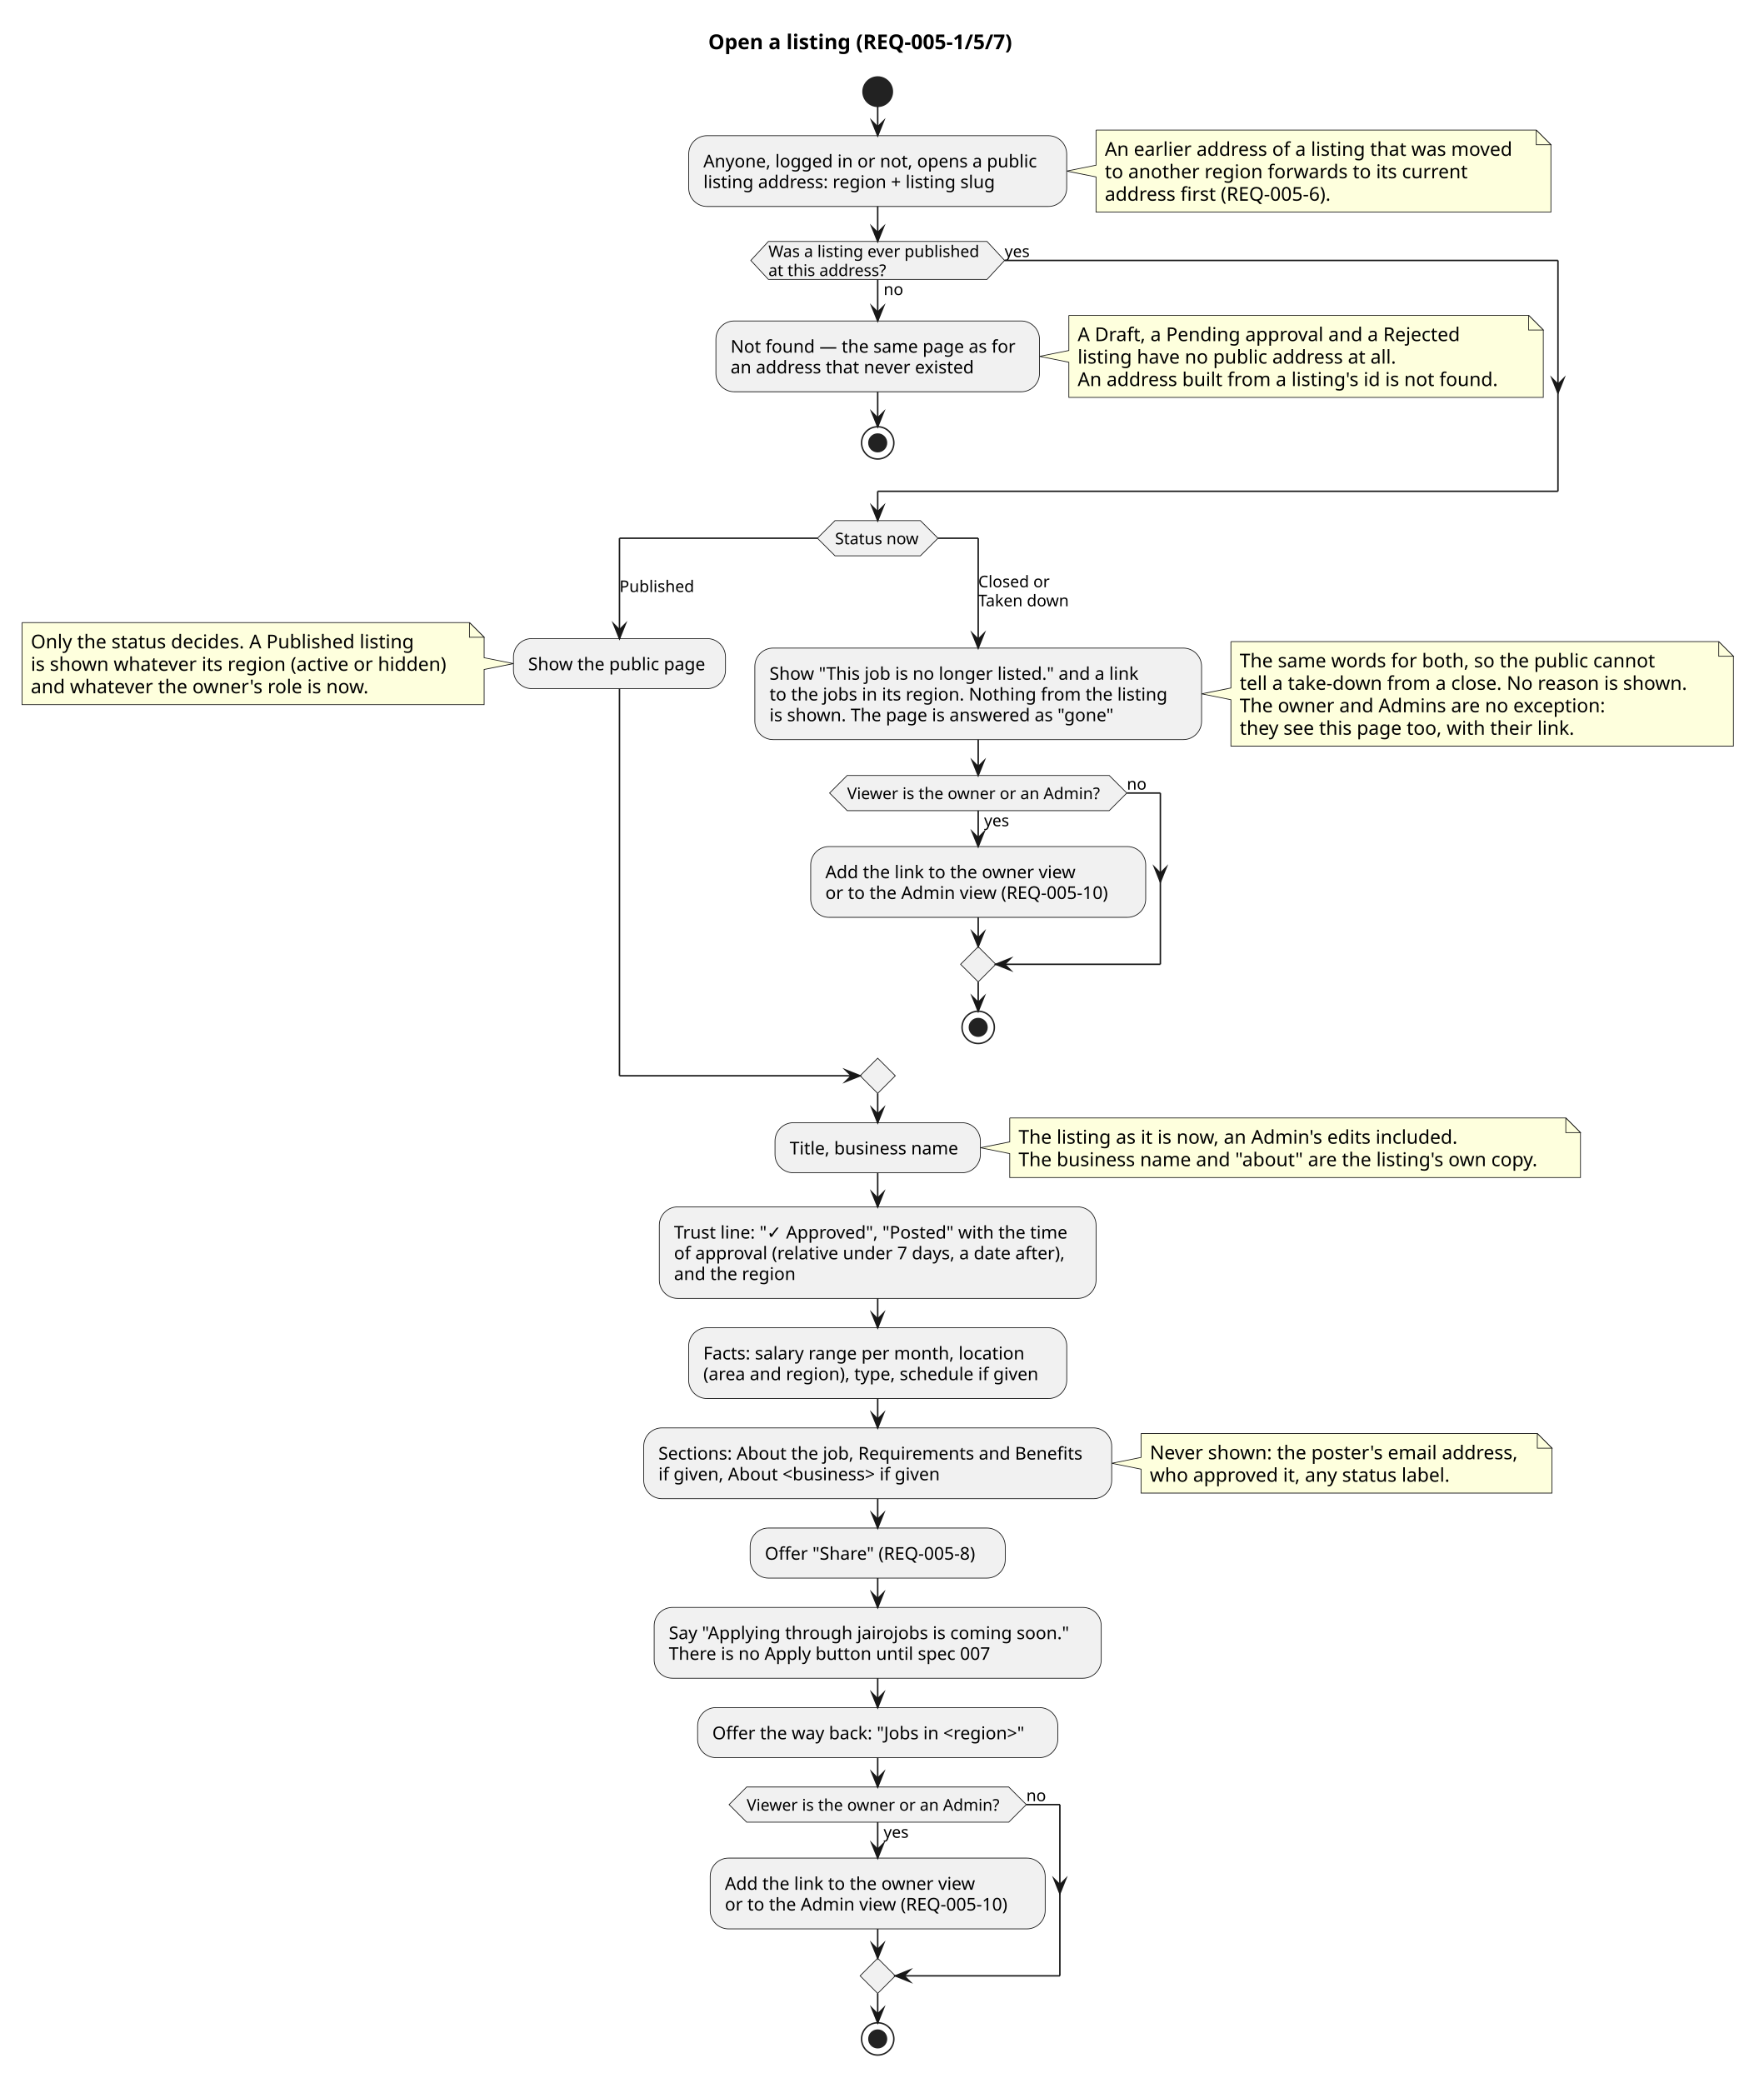
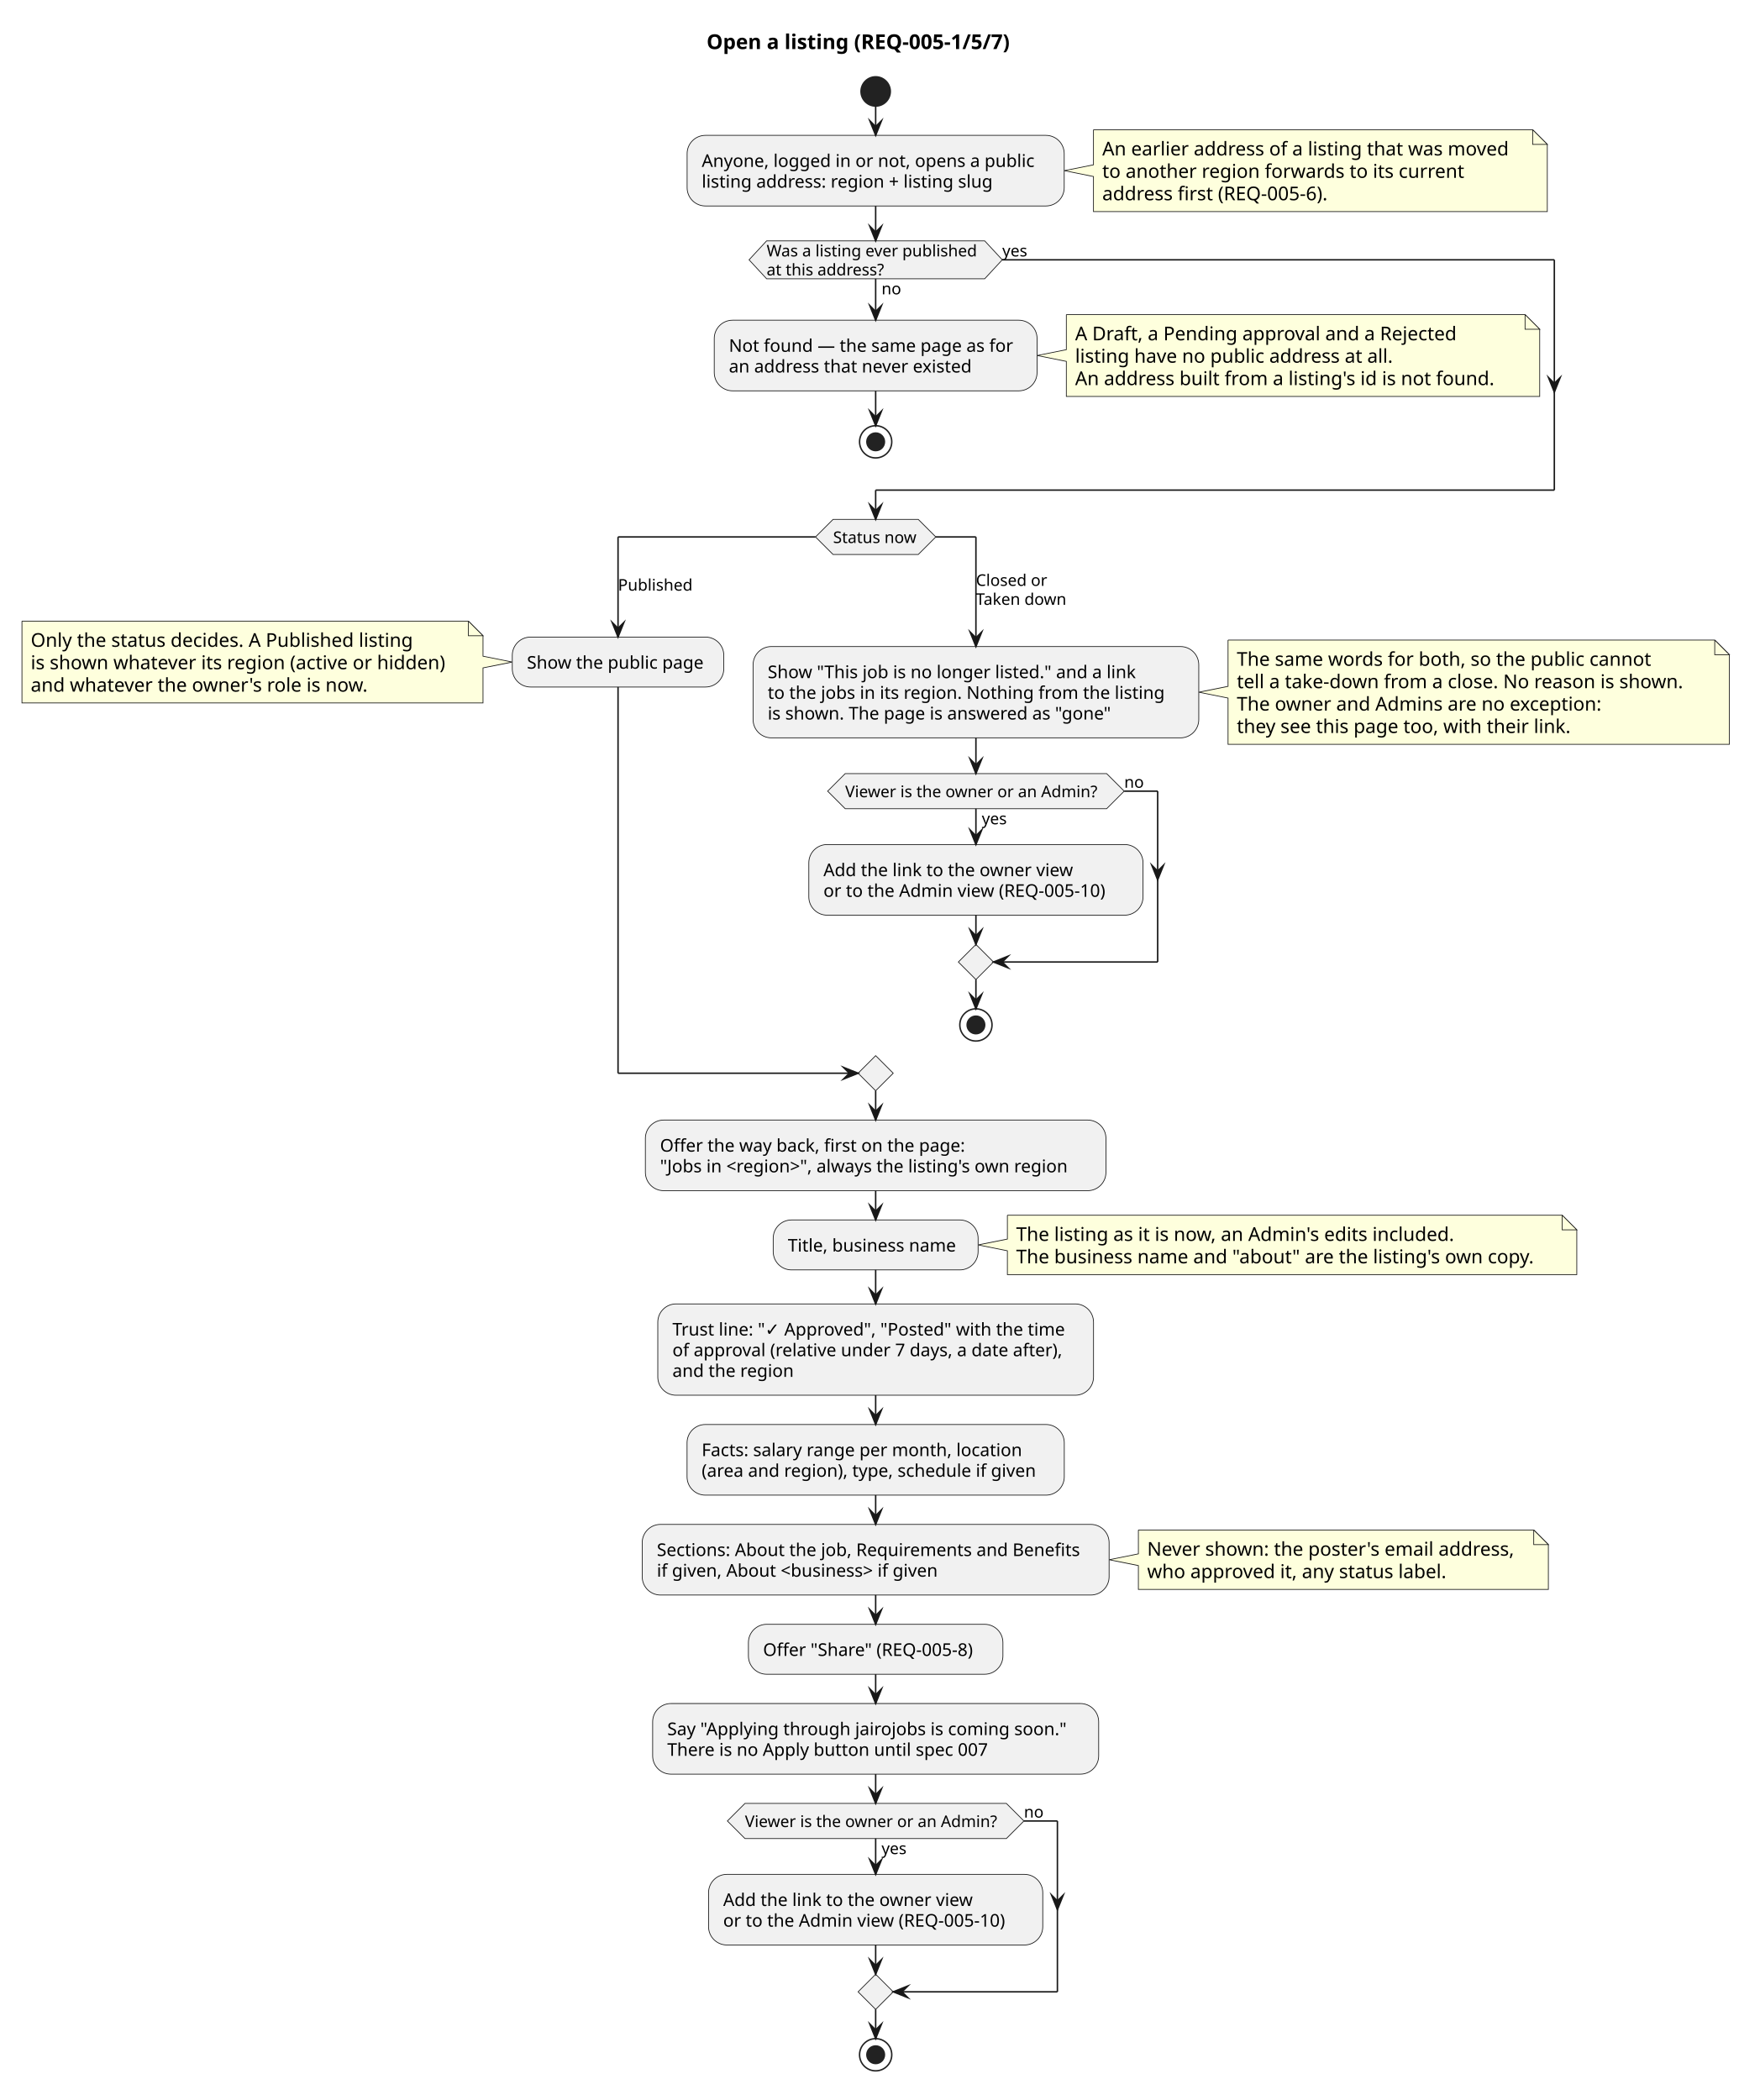
- <svg xmlns="http://www.w3.org/2000/svg" version="1.1" data-diagram-type="ACTIVITY" style="width:1202px;height:1420px;background:#FFFFFF;" width="1202px" height="1420px" viewBox="0 0 1202 1420" zoomAndPan="magnify" preserveAspectRatio="none" contentStyleType="text/css">
+ <svg xmlns="http://www.w3.org/2000/svg" version="1.1" data-diagram-type="ACTIVITY" style="width:1202px;height:1435px;background:#FFFFFF;" width="1202px" height="1435px" viewBox="0 0 1202 1435" zoomAndPan="magnify" preserveAspectRatio="none" contentStyleType="text/css">
  <defs />
  <g font-family="sans-serif" lengthAdjust="spacing">
    <g class="title" data-source-line="2">
      <text x="482.773" y="33.535" fill="#000" font-size="14" textLength="235.054" font-weight="700">Open a listing (REQ-005-1/5/7)</text>
    </g>
    <ellipse cx="598.3" cy="62.488" rx="10" ry="10" fill="#222" style="stroke:#222;stroke-width:1;" />
    <path d="M747.128,88.655 L747.128,112.621 L727.128,116.621 L747.128,120.621 L747.128,144.587 A0,0 0 0 0 747.128,144.587 L1057.2,144.587 A0,0 0 0 0 1057.2,144.587 L1057.2,98.655 L1047.2,88.655 L747.128,88.655 A0,0 0 0 0 747.128,88.655" style="stroke:#181818;stroke-width:0.5;" fill="#FEFFDD" />
    <path d="M1047.2,88.655 L1047.2,98.655 L1057.2,98.655 L1047.2,88.655" style="stroke:#181818;stroke-width:0.5;" fill="#FEFFDD" />
    <text x="753.128" y="106.224" fill="#000" font-size="13" textLength="289.072">An earlier address of a listing that was moved</text>
    <text x="753.128" y="121.534" fill="#000" font-size="13" textLength="255.772">to another region forwards to its current</text>
    <text x="753.128" y="136.845" fill="#000" font-size="13" textLength="168.791">address first (REQ-005-6).</text>
    <rect x="469.472" y="92.488" width="257.656" height="48.266" fill="#F1F1F1" style="stroke:#181818;stroke-width:0.5;" rx="12.5" ry="12.5" />
    <text x="479.472" y="114.09" fill="#000" font-size="12" textLength="237.656">Anyone, logged in or not, opens a public</text>
    <text x="479.472" y="128.223" fill="#000" font-size="12" textLength="211.646">listing address: region + listing slug</text>
    <path d="M728.586,214.975 L728.586,238.94 L708.586,242.94 L728.586,246.94 L728.586,270.906 A0,0 0 0 0 728.586,270.906 L1052.008,270.906 A0,0 0 0 0 1052.008,270.906 L1052.008,224.975 L1042.008,214.975 L728.586,214.975 A0,0 0 0 0 728.586,214.975" style="stroke:#181818;stroke-width:0.5;" fill="#FEFFDD" />
    <path d="M1042.008,214.975 L1042.008,224.975 L1052.008,224.975 L1042.008,214.975" style="stroke:#181818;stroke-width:0.5;" fill="#FEFFDD" />
    <text x="734.586" y="232.543" fill="#000" font-size="13" textLength="270.271">A Draft, a Pending approval and a Rejected</text>
    <text x="734.586" y="247.854" fill="#000" font-size="13" textLength="227.703">listing have no public address at all.</text>
    <text x="734.586" y="263.164" fill="#000" font-size="13" textLength="302.421">An address built from a listing's id is not found.</text>
    <rect x="488.014" y="218.808" width="220.572" height="48.266" fill="#F1F1F1" style="stroke:#181818;stroke-width:0.5;" rx="12.5" ry="12.5" />
    <text x="498.014" y="240.409" fill="#000" font-size="12" textLength="200.572">Not found — the same page as for</text>
    <text x="498.014" y="254.542" fill="#000" font-size="12" textLength="172.172">an address that never existed</text>
    <ellipse cx="598.3" cy="301.906" rx="11" ry="11" fill="none" style="stroke:#222;stroke-width:1;" />
    <ellipse cx="598.3" cy="301.906" rx="6" ry="6" fill="#222" style="stroke:#222;stroke-width:1;" />
    <polygon points="523.798,164.587,672.802,164.587,684.802,177.542,672.802,190.497,523.798,190.497,511.798,177.542,523.798,164.587" fill="#F1F1F1" style="stroke:#181818;stroke-width:0.5;stroke-linejoin:miter;stroke-miterlimit:10;" />
    <text x="602.3" y="201.132" fill="#000" font-size="11" textLength="13.583">no</text>
    <text x="523.798" y="175.222" fill="#000" font-size="11" textLength="149.005">Was a listing ever published</text>
    <text x="523.798" y="188.177" fill="#000" font-size="11" textLength="83.284">at this address?</text>
    <text x="684.802" y="175.222" fill="#000" font-size="11" textLength="17.483">yes</text>
    <polygon points="569.199,354.906,627.401,354.906,639.401,366.906,627.401,378.906,569.199,378.906,557.199,366.906,569.199,354.906" fill="#F1F1F1" style="stroke:#181818;stroke-width:0.5;stroke-linejoin:miter;stroke-miterlimit:10;" />
    <text x="569.199" y="371.063" fill="#000" font-size="11" textLength="58.201">Status now</text>
    <path d="M15,424.426 L15,480.357 A0,0 0 0 0 15,480.357 L330.017,480.357 A0,0 0 0 0 330.017,480.357 L330.017,456.392 L350.017,452.392 L330.017,448.392 L330.017,434.426 L320.017,424.426 L15,424.426 A0,0 0 0 0 15,424.426" style="stroke:#181818;stroke-width:0.5;" fill="#FEFFDD" />
    <path d="M320.017,424.426 L320.017,434.426 L330.017,434.426 L320.017,424.426" style="stroke:#181818;stroke-width:0.5;" fill="#FEFFDD" />
    <text x="21" y="441.994" fill="#000" font-size="13" textLength="272.778">Only the status decides. A Published listing</text>
    <text x="21" y="457.305" fill="#000" font-size="13" textLength="294.017">is shown whatever its region (active or hidden)</text>
    <text x="21" y="472.615" fill="#000" font-size="13" textLength="238.05">and whatever the owner's role is now.</text>
    <rect x="350.017" y="435.325" width="144.523" height="34.133" fill="#F1F1F1" style="stroke:#181818;stroke-width:0.5;" rx="12.5" ry="12.5" />
    <text x="360.017" y="456.927" fill="#000" font-size="12" textLength="124.523">Show the public page</text>
    <path d="M839.066,437.381 L839.066,469.002 L819.066,473.002 L839.066,477.002 L839.066,508.623 A0,0 0 0 0 839.066,508.623 L1181.6,508.623 A0,0 0 0 0 1181.6,508.623 L1181.6,447.381 L1171.6,437.381 L839.066,437.381 A0,0 0 0 0 839.066,437.381" style="stroke:#181818;stroke-width:0.5;" fill="#FEFFDD" />
    <path d="M1171.6,437.381 L1171.6,447.381 L1181.6,447.381 L1171.6,437.381" style="stroke:#181818;stroke-width:0.5;" fill="#FEFFDD" />
    <text x="845.066" y="454.949" fill="#000" font-size="13" textLength="295.261">The same words for both, so the public cannot</text>
    <text x="845.066" y="470.26" fill="#000" font-size="13" textLength="321.534">tell a take-down from a close. No reason is shown.</text>
    <text x="845.066" y="485.57" fill="#000" font-size="13" textLength="259.892">The owner and Admins are no exception:</text>
    <text x="845.066" y="500.881" fill="#000" font-size="13" textLength="239.091">they see this page too, with their link.</text>
    <rect x="514.541" y="441.803" width="304.525" height="62.398" fill="#F1F1F1" style="stroke:#181818;stroke-width:0.5;" rx="12.5" ry="12.5" />
    <text x="524.541" y="463.404" fill="#000" font-size="12" textLength="263.859">Show "This job is no longer listed." and a link</text>
    <text x="524.541" y="477.537" fill="#000" font-size="12" textLength="284.525">to the jobs in its region. Nothing from the listing</text>
    <text x="524.541" y="491.67" fill="#000" font-size="12" textLength="243.211">is shown. The page is answered as "gone"</text>
    <rect x="552.626" y="577.101" width="228.354" height="48.266" fill="#F1F1F1" style="stroke:#181818;stroke-width:0.5;" rx="12.5" ry="12.5" />
    <text x="562.626" y="598.702" fill="#000" font-size="12" textLength="177.938">Add the link to the owner view</text>
    <text x="562.626" y="612.835" fill="#000" font-size="12" textLength="208.354">or to the Admin view (REQ-005-10)</text>
    <polygon points="577.493,528.623,756.114,528.623,768.114,540.623,756.114,552.623,577.493,552.623,565.493,540.623,577.493,528.623" fill="#F1F1F1" style="stroke:#181818;stroke-width:0.5;stroke-linejoin:miter;stroke-miterlimit:10;" />
    <text x="670.803" y="563.258" fill="#000" font-size="11" textLength="17.483">yes</text>
    <text x="577.493" y="544.78" fill="#000" font-size="11" textLength="178.621">Viewer is the owner or an Admin?</text>
    <text x="768.114" y="538.303" fill="#000" font-size="11" textLength="13.583">no</text>
    <polygon points="666.803,645.366,678.803,657.366,666.803,669.366,654.803,657.366,666.803,645.366" fill="#F1F1F1" style="stroke:#181818;stroke-width:0.5;stroke-linejoin:miter;stroke-miterlimit:10;" />
    <ellipse cx="666.803" cy="700.366" rx="11" ry="11" fill="none" style="stroke:#222;stroke-width:1;" />
    <ellipse cx="666.803" cy="700.366" rx="6" ry="6" fill="#222" style="stroke:#222;stroke-width:1;" />
    <polygon points="598.3,721.366,598.3,721.366,610.3,733.366,598.3,745.366,598.3,745.366,586.3,733.366,598.3,721.366" fill="#F1F1F1" style="stroke:#181818;stroke-width:0.5;stroke-linejoin:miter;stroke-miterlimit:10;" />
-     <path d="M688.303,762.122 L688.303,778.433 L668.303,782.433 L688.303,786.433 L688.303,802.743 A0,0 0 0 0 688.303,802.743 L1077.353,802.743 A0,0 0 0 0 1077.353,802.743 L1077.353,772.122 L1067.353,762.122 L688.303,762.122 A0,0 0 0 0 688.303,762.122" style="stroke:#181818;stroke-width:0.5;" fill="#FEFFDD" />
-     <path d="M1067.353,762.122 L1067.353,772.122 L1077.353,772.122 L1067.353,762.122" style="stroke:#181818;stroke-width:0.5;" fill="#FEFFDD" />
-     <text x="694.303" y="779.69" fill="#000" font-size="13" textLength="317.148">The listing as it is now, an Admin's edits included.</text>
-     <text x="694.303" y="795.001" fill="#000" font-size="13" textLength="368.05">The business name and "about" are the listing's own copy.</text>
-     <rect x="528.297" y="765.366" width="140.006" height="34.133" fill="#F1F1F1" style="stroke:#181818;stroke-width:0.5;" rx="12.5" ry="12.5" />
-     <text x="538.297" y="786.968" fill="#000" font-size="12" textLength="120.006">Title, business name</text>
-     <rect x="449.439" y="822.743" width="297.723" height="62.398" fill="#F1F1F1" style="stroke:#181818;stroke-width:0.5;" rx="12.5" ry="12.5" />
-     <text x="459.439" y="844.345" fill="#000" font-size="12" textLength="276.973">Trust line: "✓ Approved", "Posted" with the time</text>
-     <text x="459.439" y="858.478" fill="#000" font-size="12" textLength="277.723">of approval (relative under 7 days, a date after),</text>
-     <text x="459.439" y="872.61" fill="#000" font-size="12" textLength="85.207">and the region</text>
-     <rect x="469.428" y="905.142" width="257.744" height="48.266" fill="#F1F1F1" style="stroke:#181818;stroke-width:0.5;" rx="12.5" ry="12.5" />
-     <text x="479.428" y="926.743" fill="#000" font-size="12" textLength="227.057">Facts: salary range per month, location</text>
-     <text x="479.428" y="940.876" fill="#000" font-size="12" textLength="237.744">(area and region), type, schedule if given</text>
-     <path d="M777.805,977.229 L777.805,993.54 L757.805,997.54 L777.805,1001.54 L777.805,1017.851 A0,0 0 0 0 777.805,1017.851 L1057.929,1017.851 A0,0 0 0 0 1057.929,1017.851 L1057.929,987.229 L1047.929,977.229 L777.805,977.229 A0,0 0 0 0 777.805,977.229" style="stroke:#181818;stroke-width:0.5;" fill="#FEFFDD" />
-     <path d="M1047.929,977.229 L1047.929,987.229 L1057.929,987.229 L1047.929,977.229" style="stroke:#181818;stroke-width:0.5;" fill="#FEFFDD" />
-     <text x="783.805" y="994.798" fill="#000" font-size="13" textLength="259.124">Never shown: the poster's email address,</text>
-     <text x="783.805" y="1010.108" fill="#000" font-size="13" textLength="212.869">who approved it, any status label.</text>
-     <rect x="438.795" y="973.407" width="319.01" height="48.266" fill="#F1F1F1" style="stroke:#181818;stroke-width:0.5;" rx="12.5" ry="12.5" />
-     <text x="448.795" y="995.009" fill="#000" font-size="12" textLength="299.01">Sections: About the job, Requirements and Benefits</text>
-     <text x="448.795" y="1009.142" fill="#000" font-size="12" textLength="206.303">if given, About &lt;business&gt; if given</text>
-     <rect x="511.355" y="1041.673" width="173.891" height="34.133" fill="#F1F1F1" style="stroke:#181818;stroke-width:0.5;" rx="12.5" ry="12.5" />
-     <text x="521.355" y="1063.274" fill="#000" font-size="12" textLength="153.891">Offer "Share" (REQ-005-8)</text>
-     <rect x="445.926" y="1095.806" width="304.748" height="48.266" fill="#F1F1F1" style="stroke:#181818;stroke-width:0.5;" rx="12.5" ry="12.5" />
-     <text x="455.926" y="1117.407" fill="#000" font-size="12" textLength="284.748">Say "Applying through jairojobs is coming soon."</text>
-     <text x="455.926" y="1131.54" fill="#000" font-size="12" textLength="231.803">There is no Apply button until spec 007</text>
-     <rect x="475.539" y="1164.071" width="245.521" height="34.133" fill="#F1F1F1" style="stroke:#181818;stroke-width:0.5;" rx="12.5" ry="12.5" />
-     <text x="485.539" y="1185.673" fill="#000" font-size="12" textLength="225.521">Offer the way back: "Jobs in &lt;region&gt;"</text>
-     <rect x="484.123" y="1266.682" width="228.354" height="48.266" fill="#F1F1F1" style="stroke:#181818;stroke-width:0.5;" rx="12.5" ry="12.5" />
-     <text x="494.123" y="1288.283" fill="#000" font-size="12" textLength="177.938">Add the link to the owner view</text>
-     <text x="494.123" y="1302.416" fill="#000" font-size="12" textLength="208.354">or to the Admin view (REQ-005-10)</text>
-     <polygon points="508.99,1218.204,687.611,1218.204,699.611,1230.204,687.611,1242.204,508.99,1242.204,496.99,1230.204,508.99,1218.204" fill="#F1F1F1" style="stroke:#181818;stroke-width:0.5;stroke-linejoin:miter;stroke-miterlimit:10;" />
-     <text x="602.3" y="1252.839" fill="#000" font-size="11" textLength="17.483">yes</text>
-     <text x="508.99" y="1234.361" fill="#000" font-size="11" textLength="178.621">Viewer is the owner or an Admin?</text>
-     <text x="699.611" y="1227.884" fill="#000" font-size="11" textLength="13.583">no</text>
-     <polygon points="598.3,1334.947,610.3,1346.947,598.3,1358.947,586.3,1346.947,598.3,1334.947" fill="#F1F1F1" style="stroke:#181818;stroke-width:0.5;stroke-linejoin:miter;stroke-miterlimit:10;" />
-     <ellipse cx="598.3" cy="1389.947" rx="11" ry="11" fill="none" style="stroke:#222;stroke-width:1;" />
-     <ellipse cx="598.3" cy="1389.947" rx="6" ry="6" fill="#222" style="stroke:#222;stroke-width:1;" />
+     <rect x="440.957" y="765.366" width="314.686" height="48.266" fill="#F1F1F1" style="stroke:#181818;stroke-width:0.5;" rx="12.5" ry="12.5" />
+     <text x="450.957" y="786.968" fill="#000" font-size="12" textLength="217.201">Offer the way back, first on the page:</text>
+     <text x="450.957" y="801.101" fill="#000" font-size="12" textLength="294.686">"Jobs in &lt;region&gt;", always the listing's own region</text>
+     <path d="M688.303,830.388 L688.303,846.698 L668.303,850.698 L688.303,854.698 L688.303,871.009 A0,0 0 0 0 688.303,871.009 L1077.353,871.009 A0,0 0 0 0 1077.353,871.009 L1077.353,840.388 L1067.353,830.388 L688.303,830.388 A0,0 0 0 0 688.303,830.388" style="stroke:#181818;stroke-width:0.5;" fill="#FEFFDD" />
+     <path d="M1067.353,830.388 L1067.353,840.388 L1077.353,840.388 L1067.353,830.388" style="stroke:#181818;stroke-width:0.5;" fill="#FEFFDD" />
+     <text x="694.303" y="847.956" fill="#000" font-size="13" textLength="317.148">The listing as it is now, an Admin's edits included.</text>
+     <text x="694.303" y="863.267" fill="#000" font-size="13" textLength="368.05">The business name and "about" are the listing's own copy.</text>
+     <rect x="528.297" y="833.632" width="140.006" height="34.133" fill="#F1F1F1" style="stroke:#181818;stroke-width:0.5;" rx="12.5" ry="12.5" />
+     <text x="538.297" y="855.233" fill="#000" font-size="12" textLength="120.006">Title, business name</text>
+     <rect x="449.439" y="891.009" width="297.723" height="62.398" fill="#F1F1F1" style="stroke:#181818;stroke-width:0.5;" rx="12.5" ry="12.5" />
+     <text x="459.439" y="912.61" fill="#000" font-size="12" textLength="276.973">Trust line: "✓ Approved", "Posted" with the time</text>
+     <text x="459.439" y="926.743" fill="#000" font-size="12" textLength="277.723">of approval (relative under 7 days, a date after),</text>
+     <text x="459.439" y="940.876" fill="#000" font-size="12" textLength="85.207">and the region</text>
+     <rect x="469.428" y="973.407" width="257.744" height="48.266" fill="#F1F1F1" style="stroke:#181818;stroke-width:0.5;" rx="12.5" ry="12.5" />
+     <text x="479.428" y="995.009" fill="#000" font-size="12" textLength="227.057">Facts: salary range per month, location</text>
+     <text x="479.428" y="1009.142" fill="#000" font-size="12" textLength="237.744">(area and region), type, schedule if given</text>
+     <path d="M777.805,1045.495 L777.805,1061.806 L757.805,1065.806 L777.805,1069.806 L777.805,1086.116 A0,0 0 0 0 777.805,1086.116 L1057.929,1086.116 A0,0 0 0 0 1057.929,1086.116 L1057.929,1055.495 L1047.929,1045.495 L777.805,1045.495 A0,0 0 0 0 777.805,1045.495" style="stroke:#181818;stroke-width:0.5;" fill="#FEFFDD" />
+     <path d="M1047.929,1045.495 L1047.929,1055.495 L1057.929,1055.495 L1047.929,1045.495" style="stroke:#181818;stroke-width:0.5;" fill="#FEFFDD" />
+     <text x="783.805" y="1063.063" fill="#000" font-size="13" textLength="259.124">Never shown: the poster's email address,</text>
+     <text x="783.805" y="1078.374" fill="#000" font-size="13" textLength="212.869">who approved it, any status label.</text>
+     <rect x="438.795" y="1041.673" width="319.01" height="48.266" fill="#F1F1F1" style="stroke:#181818;stroke-width:0.5;" rx="12.5" ry="12.5" />
+     <text x="448.795" y="1063.274" fill="#000" font-size="12" textLength="299.01">Sections: About the job, Requirements and Benefits</text>
+     <text x="448.795" y="1077.407" fill="#000" font-size="12" textLength="206.303">if given, About &lt;business&gt; if given</text>
+     <rect x="511.355" y="1109.938" width="173.891" height="34.133" fill="#F1F1F1" style="stroke:#181818;stroke-width:0.5;" rx="12.5" ry="12.5" />
+     <text x="521.355" y="1131.54" fill="#000" font-size="12" textLength="153.891">Offer "Share" (REQ-005-8)</text>
+     <rect x="445.926" y="1164.071" width="304.748" height="48.266" fill="#F1F1F1" style="stroke:#181818;stroke-width:0.5;" rx="12.5" ry="12.5" />
+     <text x="455.926" y="1185.673" fill="#000" font-size="12" textLength="284.748">Say "Applying through jairojobs is coming soon."</text>
+     <text x="455.926" y="1199.806" fill="#000" font-size="12" textLength="231.803">There is no Apply button until spec 007</text>
+     <rect x="484.123" y="1280.814" width="228.354" height="48.266" fill="#F1F1F1" style="stroke:#181818;stroke-width:0.5;" rx="12.5" ry="12.5" />
+     <text x="494.123" y="1302.416" fill="#000" font-size="12" textLength="177.938">Add the link to the owner view</text>
+     <text x="494.123" y="1316.549" fill="#000" font-size="12" textLength="208.354">or to the Admin view (REQ-005-10)</text>
+     <polygon points="508.99,1232.337,687.611,1232.337,699.611,1244.337,687.611,1256.337,508.99,1256.337,496.99,1244.337,508.99,1232.337" fill="#F1F1F1" style="stroke:#181818;stroke-width:0.5;stroke-linejoin:miter;stroke-miterlimit:10;" />
+     <text x="602.3" y="1266.972" fill="#000" font-size="11" textLength="17.483">yes</text>
+     <text x="508.99" y="1248.494" fill="#000" font-size="11" textLength="178.621">Viewer is the owner or an Admin?</text>
+     <text x="699.611" y="1242.017" fill="#000" font-size="11" textLength="13.583">no</text>
+     <polygon points="598.3,1349.08,610.3,1361.08,598.3,1373.08,586.3,1361.08,598.3,1349.08" fill="#F1F1F1" style="stroke:#181818;stroke-width:0.5;stroke-linejoin:miter;stroke-miterlimit:10;" />
+     <ellipse cx="598.3" cy="1404.08" rx="11" ry="11" fill="none" style="stroke:#222;stroke-width:1;" />
+     <ellipse cx="598.3" cy="1404.08" rx="6" ry="6" fill="#222" style="stroke:#222;stroke-width:1;" />
    <line x1="598.3" y1="72.488" x2="598.3" y2="92.488" style="stroke:#181818;stroke-width:1;" />
    <polygon points="594.3,82.488,598.3,92.488,602.3,82.488,598.3,86.488" fill="#181818" style="stroke:#181818;stroke-width:1;stroke-linejoin:miter;stroke-miterlimit:10;" />
    <line x1="598.3" y1="267.073" x2="598.3" y2="290.906" style="stroke:#181818;stroke-width:1;" />
    <polygon points="594.3,280.906,598.3,290.906,602.3,280.906,598.3,284.906" fill="#181818" style="stroke:#181818;stroke-width:1;stroke-linejoin:miter;stroke-miterlimit:10;" />
    <line x1="598.3" y1="190.497" x2="598.3" y2="218.808" style="stroke:#181818;stroke-width:1;" />
    <polygon points="594.3,208.808,598.3,218.808,602.3,208.808,598.3,212.808" fill="#181818" style="stroke:#181818;stroke-width:1;stroke-linejoin:miter;stroke-miterlimit:10;" />
    <line x1="684.802" y1="177.542" x2="1062.008" y2="177.542" style="stroke:#181818;stroke-width:1;" />
    <polygon points="1058.008,257.963,1062.008,267.963,1066.008,257.963,1062.008,261.963" fill="#181818" style="stroke:#181818;stroke-width:1;stroke-linejoin:miter;stroke-miterlimit:10;" />
    <line x1="1062.008" y1="177.542" x2="1062.008" y2="334.906" style="stroke:#181818;stroke-width:1;" />
    <line x1="1062.008" y1="334.906" x2="598.3" y2="334.906" style="stroke:#181818;stroke-width:1;" />
    <line x1="598.3" y1="334.906" x2="598.3" y2="354.906" style="stroke:#181818;stroke-width:1;" />
    <polygon points="594.3,344.906,598.3,354.906,602.3,344.906,598.3,348.906" fill="#181818" style="stroke:#181818;stroke-width:1;stroke-linejoin:miter;stroke-miterlimit:10;" />
    <line x1="598.3" y1="140.754" x2="598.3" y2="164.587" style="stroke:#181818;stroke-width:1;" />
    <polygon points="594.3,154.587,598.3,164.587,602.3,154.587,598.3,158.587" fill="#181818" style="stroke:#181818;stroke-width:1;stroke-linejoin:miter;stroke-miterlimit:10;" />
    <line x1="666.803" y1="552.623" x2="666.803" y2="577.101" style="stroke:#181818;stroke-width:1;" />
    <polygon points="662.803,567.101,666.803,577.101,670.803,567.101,666.803,571.101" fill="#181818" style="stroke:#181818;stroke-width:1;stroke-linejoin:miter;stroke-miterlimit:10;" />
    <line x1="768.114" y1="540.623" x2="790.98" y2="540.623" style="stroke:#181818;stroke-width:1;" />
    <polygon points="786.98,591.233,790.98,601.233,794.98,591.233,790.98,595.233" fill="#181818" style="stroke:#181818;stroke-width:1;stroke-linejoin:miter;stroke-miterlimit:10;" />
    <line x1="790.98" y1="540.623" x2="790.98" y2="657.366" style="stroke:#181818;stroke-width:1;" />
    <line x1="790.98" y1="657.366" x2="678.803" y2="657.366" style="stroke:#181818;stroke-width:1;" />
    <polygon points="688.803,653.366,678.803,657.366,688.803,661.366,684.803,657.366" fill="#181818" style="stroke:#181818;stroke-width:1;stroke-linejoin:miter;stroke-miterlimit:10;" />
    <line x1="666.803" y1="625.366" x2="666.803" y2="645.366" style="stroke:#181818;stroke-width:1;" />
    <polygon points="662.803,635.366,666.803,645.366,670.803,635.366,666.803,639.366" fill="#181818" style="stroke:#181818;stroke-width:1;stroke-linejoin:miter;stroke-miterlimit:10;" />
    <line x1="666.803" y1="504.201" x2="666.803" y2="528.623" style="stroke:#181818;stroke-width:1;" />
    <polygon points="662.803,518.623,666.803,528.623,670.803,518.623,666.803,522.623" fill="#181818" style="stroke:#181818;stroke-width:1;stroke-linejoin:miter;stroke-miterlimit:10;" />
    <line x1="666.803" y1="669.366" x2="666.803" y2="689.366" style="stroke:#181818;stroke-width:1;" />
    <polygon points="662.803,679.366,666.803,689.366,670.803,679.366,666.803,683.366" fill="#181818" style="stroke:#181818;stroke-width:1;stroke-linejoin:miter;stroke-miterlimit:10;" />
    <line x1="557.199" y1="366.906" x2="422.279" y2="366.906" style="stroke:#181818;stroke-width:1;" />
    <line x1="422.279" y1="366.906" x2="422.279" y2="435.325" style="stroke:#181818;stroke-width:1;" />
    <polygon points="418.279,425.325,422.279,435.325,426.279,425.325,422.279,429.325" fill="#181818" style="stroke:#181818;stroke-width:1;stroke-linejoin:miter;stroke-miterlimit:10;" />
    <text x="422.279" y="403.6" fill="#000" font-size="11" textLength="51.675">Published</text>
    <line x1="639.401" y1="366.906" x2="666.803" y2="366.906" style="stroke:#181818;stroke-width:1;" />
    <line x1="666.803" y1="366.906" x2="666.803" y2="441.803" style="stroke:#181818;stroke-width:1;" />
    <polygon points="662.803,431.803,666.803,441.803,670.803,431.803,666.803,435.803" fill="#181818" style="stroke:#181818;stroke-width:1;stroke-linejoin:miter;stroke-miterlimit:10;" />
    <text x="666.803" y="400.361" fill="#000" font-size="11" textLength="50.945">Closed or</text>
    <text x="666.803" y="413.316" fill="#000" font-size="11" textLength="64.877">Taken down</text>
    <line x1="422.279" y1="469.458" x2="422.279" y2="733.366" style="stroke:#181818;stroke-width:1;" />
    <line x1="422.279" y1="733.366" x2="586.3" y2="733.366" style="stroke:#181818;stroke-width:1;" />
    <polygon points="576.3,729.366,586.3,733.366,576.3,737.366,580.3,733.366" fill="#181818" style="stroke:#181818;stroke-width:1;stroke-linejoin:miter;stroke-miterlimit:10;" />
    <line x1="598.3" y1="745.366" x2="598.3" y2="765.366" style="stroke:#181818;stroke-width:1;" />
    <polygon points="594.3,755.366,598.3,765.366,602.3,755.366,598.3,759.366" fill="#181818" style="stroke:#181818;stroke-width:1;stroke-linejoin:miter;stroke-miterlimit:10;" />
-     <line x1="598.3" y1="799.499" x2="598.3" y2="822.743" style="stroke:#181818;stroke-width:1;" />
-     <polygon points="594.3,812.743,598.3,822.743,602.3,812.743,598.3,816.743" fill="#181818" style="stroke:#181818;stroke-width:1;stroke-linejoin:miter;stroke-miterlimit:10;" />
-     <line x1="598.3" y1="885.142" x2="598.3" y2="905.142" style="stroke:#181818;stroke-width:1;" />
-     <polygon points="594.3,895.142,598.3,905.142,602.3,895.142,598.3,899.142" fill="#181818" style="stroke:#181818;stroke-width:1;stroke-linejoin:miter;stroke-miterlimit:10;" />
+     <line x1="598.3" y1="813.632" x2="598.3" y2="833.632" style="stroke:#181818;stroke-width:1;" />
+     <polygon points="594.3,823.632,598.3,833.632,602.3,823.632,598.3,827.632" fill="#181818" style="stroke:#181818;stroke-width:1;stroke-linejoin:miter;stroke-miterlimit:10;" />
+     <line x1="598.3" y1="867.765" x2="598.3" y2="891.009" style="stroke:#181818;stroke-width:1;" />
+     <polygon points="594.3,881.009,598.3,891.009,602.3,881.009,598.3,885.009" fill="#181818" style="stroke:#181818;stroke-width:1;stroke-linejoin:miter;stroke-miterlimit:10;" />
    <line x1="598.3" y1="953.407" x2="598.3" y2="973.407" style="stroke:#181818;stroke-width:1;" />
    <polygon points="594.3,963.407,598.3,973.407,602.3,963.407,598.3,967.407" fill="#181818" style="stroke:#181818;stroke-width:1;stroke-linejoin:miter;stroke-miterlimit:10;" />
    <line x1="598.3" y1="1021.673" x2="598.3" y2="1041.673" style="stroke:#181818;stroke-width:1;" />
    <polygon points="594.3,1031.673,598.3,1041.673,602.3,1031.673,598.3,1035.673" fill="#181818" style="stroke:#181818;stroke-width:1;stroke-linejoin:miter;stroke-miterlimit:10;" />
-     <line x1="598.3" y1="1075.806" x2="598.3" y2="1095.806" style="stroke:#181818;stroke-width:1;" />
-     <polygon points="594.3,1085.806,598.3,1095.806,602.3,1085.806,598.3,1089.806" fill="#181818" style="stroke:#181818;stroke-width:1;stroke-linejoin:miter;stroke-miterlimit:10;" />
+     <line x1="598.3" y1="1089.938" x2="598.3" y2="1109.938" style="stroke:#181818;stroke-width:1;" />
+     <polygon points="594.3,1099.938,598.3,1109.938,602.3,1099.938,598.3,1103.938" fill="#181818" style="stroke:#181818;stroke-width:1;stroke-linejoin:miter;stroke-miterlimit:10;" />
    <line x1="598.3" y1="1144.071" x2="598.3" y2="1164.071" style="stroke:#181818;stroke-width:1;" />
    <polygon points="594.3,1154.071,598.3,1164.071,602.3,1154.071,598.3,1158.071" fill="#181818" style="stroke:#181818;stroke-width:1;stroke-linejoin:miter;stroke-miterlimit:10;" />
-     <line x1="598.3" y1="1242.204" x2="598.3" y2="1266.682" style="stroke:#181818;stroke-width:1;" />
-     <polygon points="594.3,1256.682,598.3,1266.682,602.3,1256.682,598.3,1260.682" fill="#181818" style="stroke:#181818;stroke-width:1;stroke-linejoin:miter;stroke-miterlimit:10;" />
-     <line x1="699.611" y1="1230.204" x2="722.477" y2="1230.204" style="stroke:#181818;stroke-width:1;" />
-     <polygon points="718.477,1280.814,722.477,1290.814,726.477,1280.814,722.477,1284.814" fill="#181818" style="stroke:#181818;stroke-width:1;stroke-linejoin:miter;stroke-miterlimit:10;" />
-     <line x1="722.477" y1="1230.204" x2="722.477" y2="1346.947" style="stroke:#181818;stroke-width:1;" />
-     <line x1="722.477" y1="1346.947" x2="610.3" y2="1346.947" style="stroke:#181818;stroke-width:1;" />
-     <polygon points="620.3,1342.947,610.3,1346.947,620.3,1350.947,616.3,1346.947" fill="#181818" style="stroke:#181818;stroke-width:1;stroke-linejoin:miter;stroke-miterlimit:10;" />
-     <line x1="598.3" y1="1314.947" x2="598.3" y2="1334.947" style="stroke:#181818;stroke-width:1;" />
-     <polygon points="594.3,1324.947,598.3,1334.947,602.3,1324.947,598.3,1328.947" fill="#181818" style="stroke:#181818;stroke-width:1;stroke-linejoin:miter;stroke-miterlimit:10;" />
-     <line x1="598.3" y1="1198.204" x2="598.3" y2="1218.204" style="stroke:#181818;stroke-width:1;" />
-     <polygon points="594.3,1208.204,598.3,1218.204,602.3,1208.204,598.3,1212.204" fill="#181818" style="stroke:#181818;stroke-width:1;stroke-linejoin:miter;stroke-miterlimit:10;" />
-     <line x1="598.3" y1="1358.947" x2="598.3" y2="1378.947" style="stroke:#181818;stroke-width:1;" />
-     <polygon points="594.3,1368.947,598.3,1378.947,602.3,1368.947,598.3,1372.947" fill="#181818" style="stroke:#181818;stroke-width:1;stroke-linejoin:miter;stroke-miterlimit:10;" />
+     <line x1="598.3" y1="1256.337" x2="598.3" y2="1280.814" style="stroke:#181818;stroke-width:1;" />
+     <polygon points="594.3,1270.814,598.3,1280.814,602.3,1270.814,598.3,1274.814" fill="#181818" style="stroke:#181818;stroke-width:1;stroke-linejoin:miter;stroke-miterlimit:10;" />
+     <line x1="699.611" y1="1244.337" x2="722.477" y2="1244.337" style="stroke:#181818;stroke-width:1;" />
+     <polygon points="718.477,1294.947,722.477,1304.947,726.477,1294.947,722.477,1298.947" fill="#181818" style="stroke:#181818;stroke-width:1;stroke-linejoin:miter;stroke-miterlimit:10;" />
+     <line x1="722.477" y1="1244.337" x2="722.477" y2="1361.08" style="stroke:#181818;stroke-width:1;" />
+     <line x1="722.477" y1="1361.08" x2="610.3" y2="1361.08" style="stroke:#181818;stroke-width:1;" />
+     <polygon points="620.3,1357.08,610.3,1361.08,620.3,1365.08,616.3,1361.08" fill="#181818" style="stroke:#181818;stroke-width:1;stroke-linejoin:miter;stroke-miterlimit:10;" />
+     <line x1="598.3" y1="1329.08" x2="598.3" y2="1349.08" style="stroke:#181818;stroke-width:1;" />
+     <polygon points="594.3,1339.08,598.3,1349.08,602.3,1339.08,598.3,1343.08" fill="#181818" style="stroke:#181818;stroke-width:1;stroke-linejoin:miter;stroke-miterlimit:10;" />
+     <line x1="598.3" y1="1212.337" x2="598.3" y2="1232.337" style="stroke:#181818;stroke-width:1;" />
+     <polygon points="594.3,1222.337,598.3,1232.337,602.3,1222.337,598.3,1226.337" fill="#181818" style="stroke:#181818;stroke-width:1;stroke-linejoin:miter;stroke-miterlimit:10;" />
+     <line x1="598.3" y1="1373.08" x2="598.3" y2="1393.08" style="stroke:#181818;stroke-width:1;" />
+     <polygon points="594.3,1383.08,598.3,1393.08,602.3,1383.08,598.3,1387.08" fill="#181818" style="stroke:#181818;stroke-width:1;stroke-linejoin:miter;stroke-miterlimit:10;" />
  </g>
</svg>
